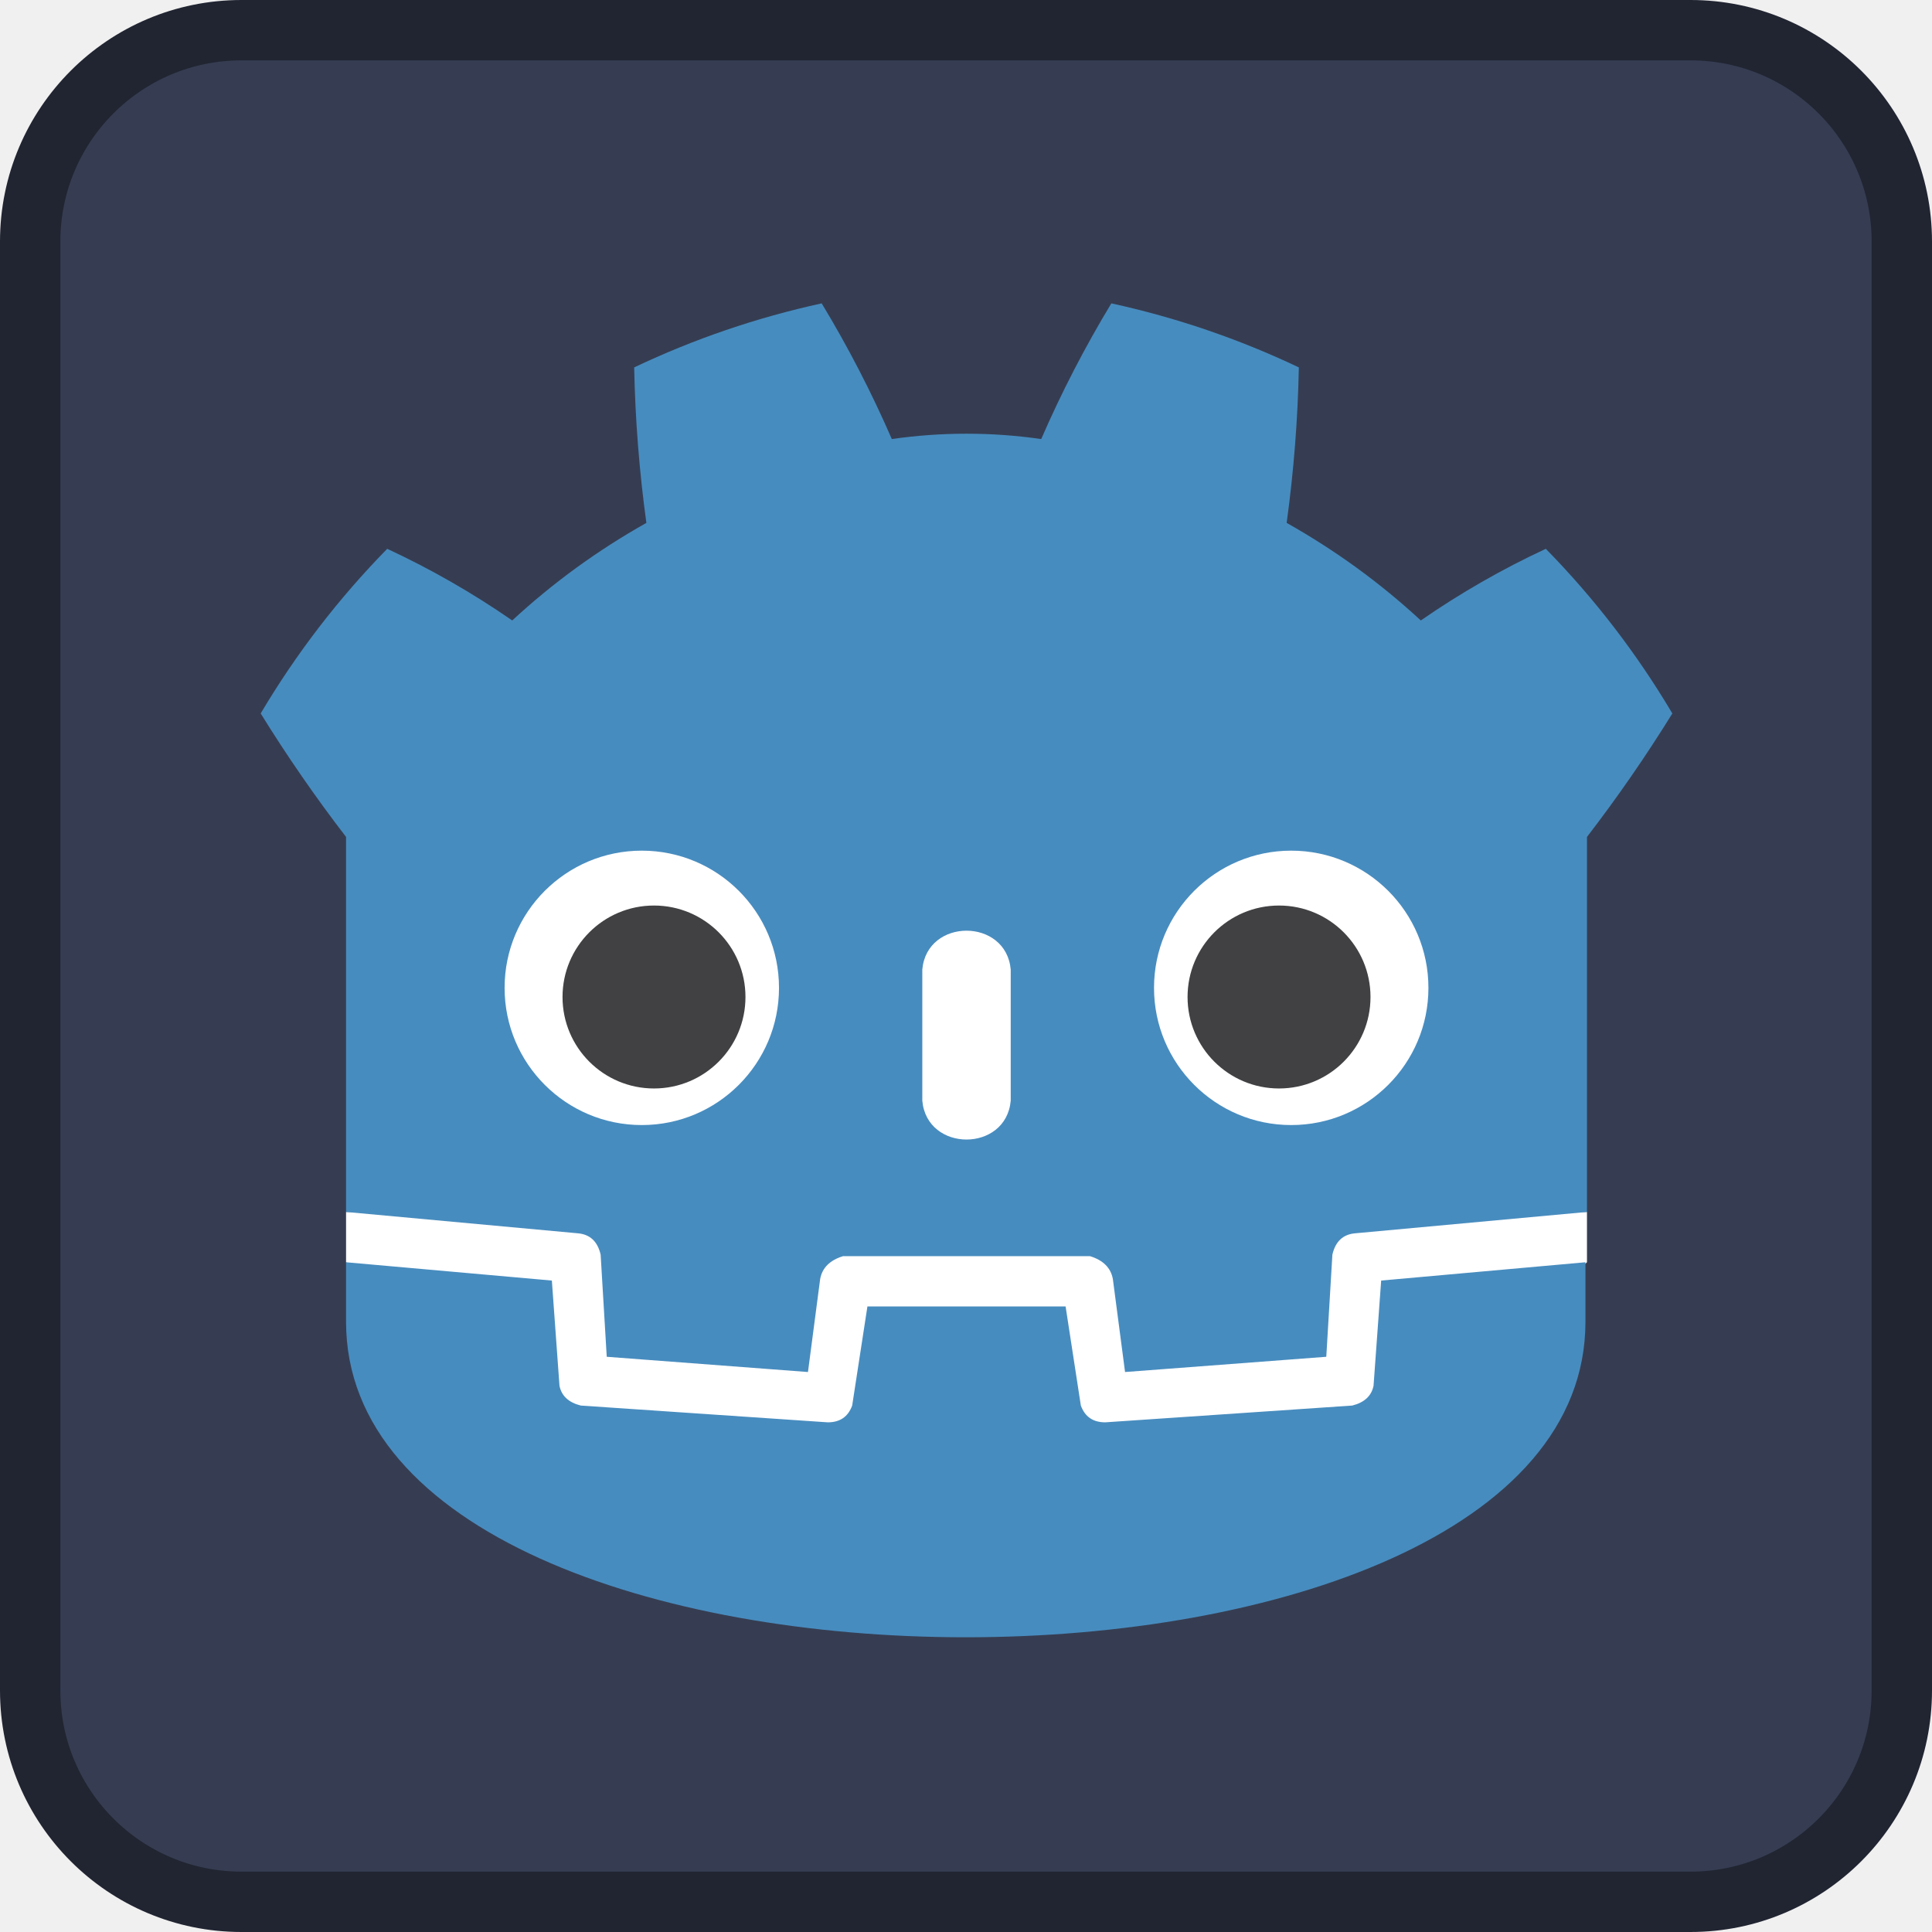
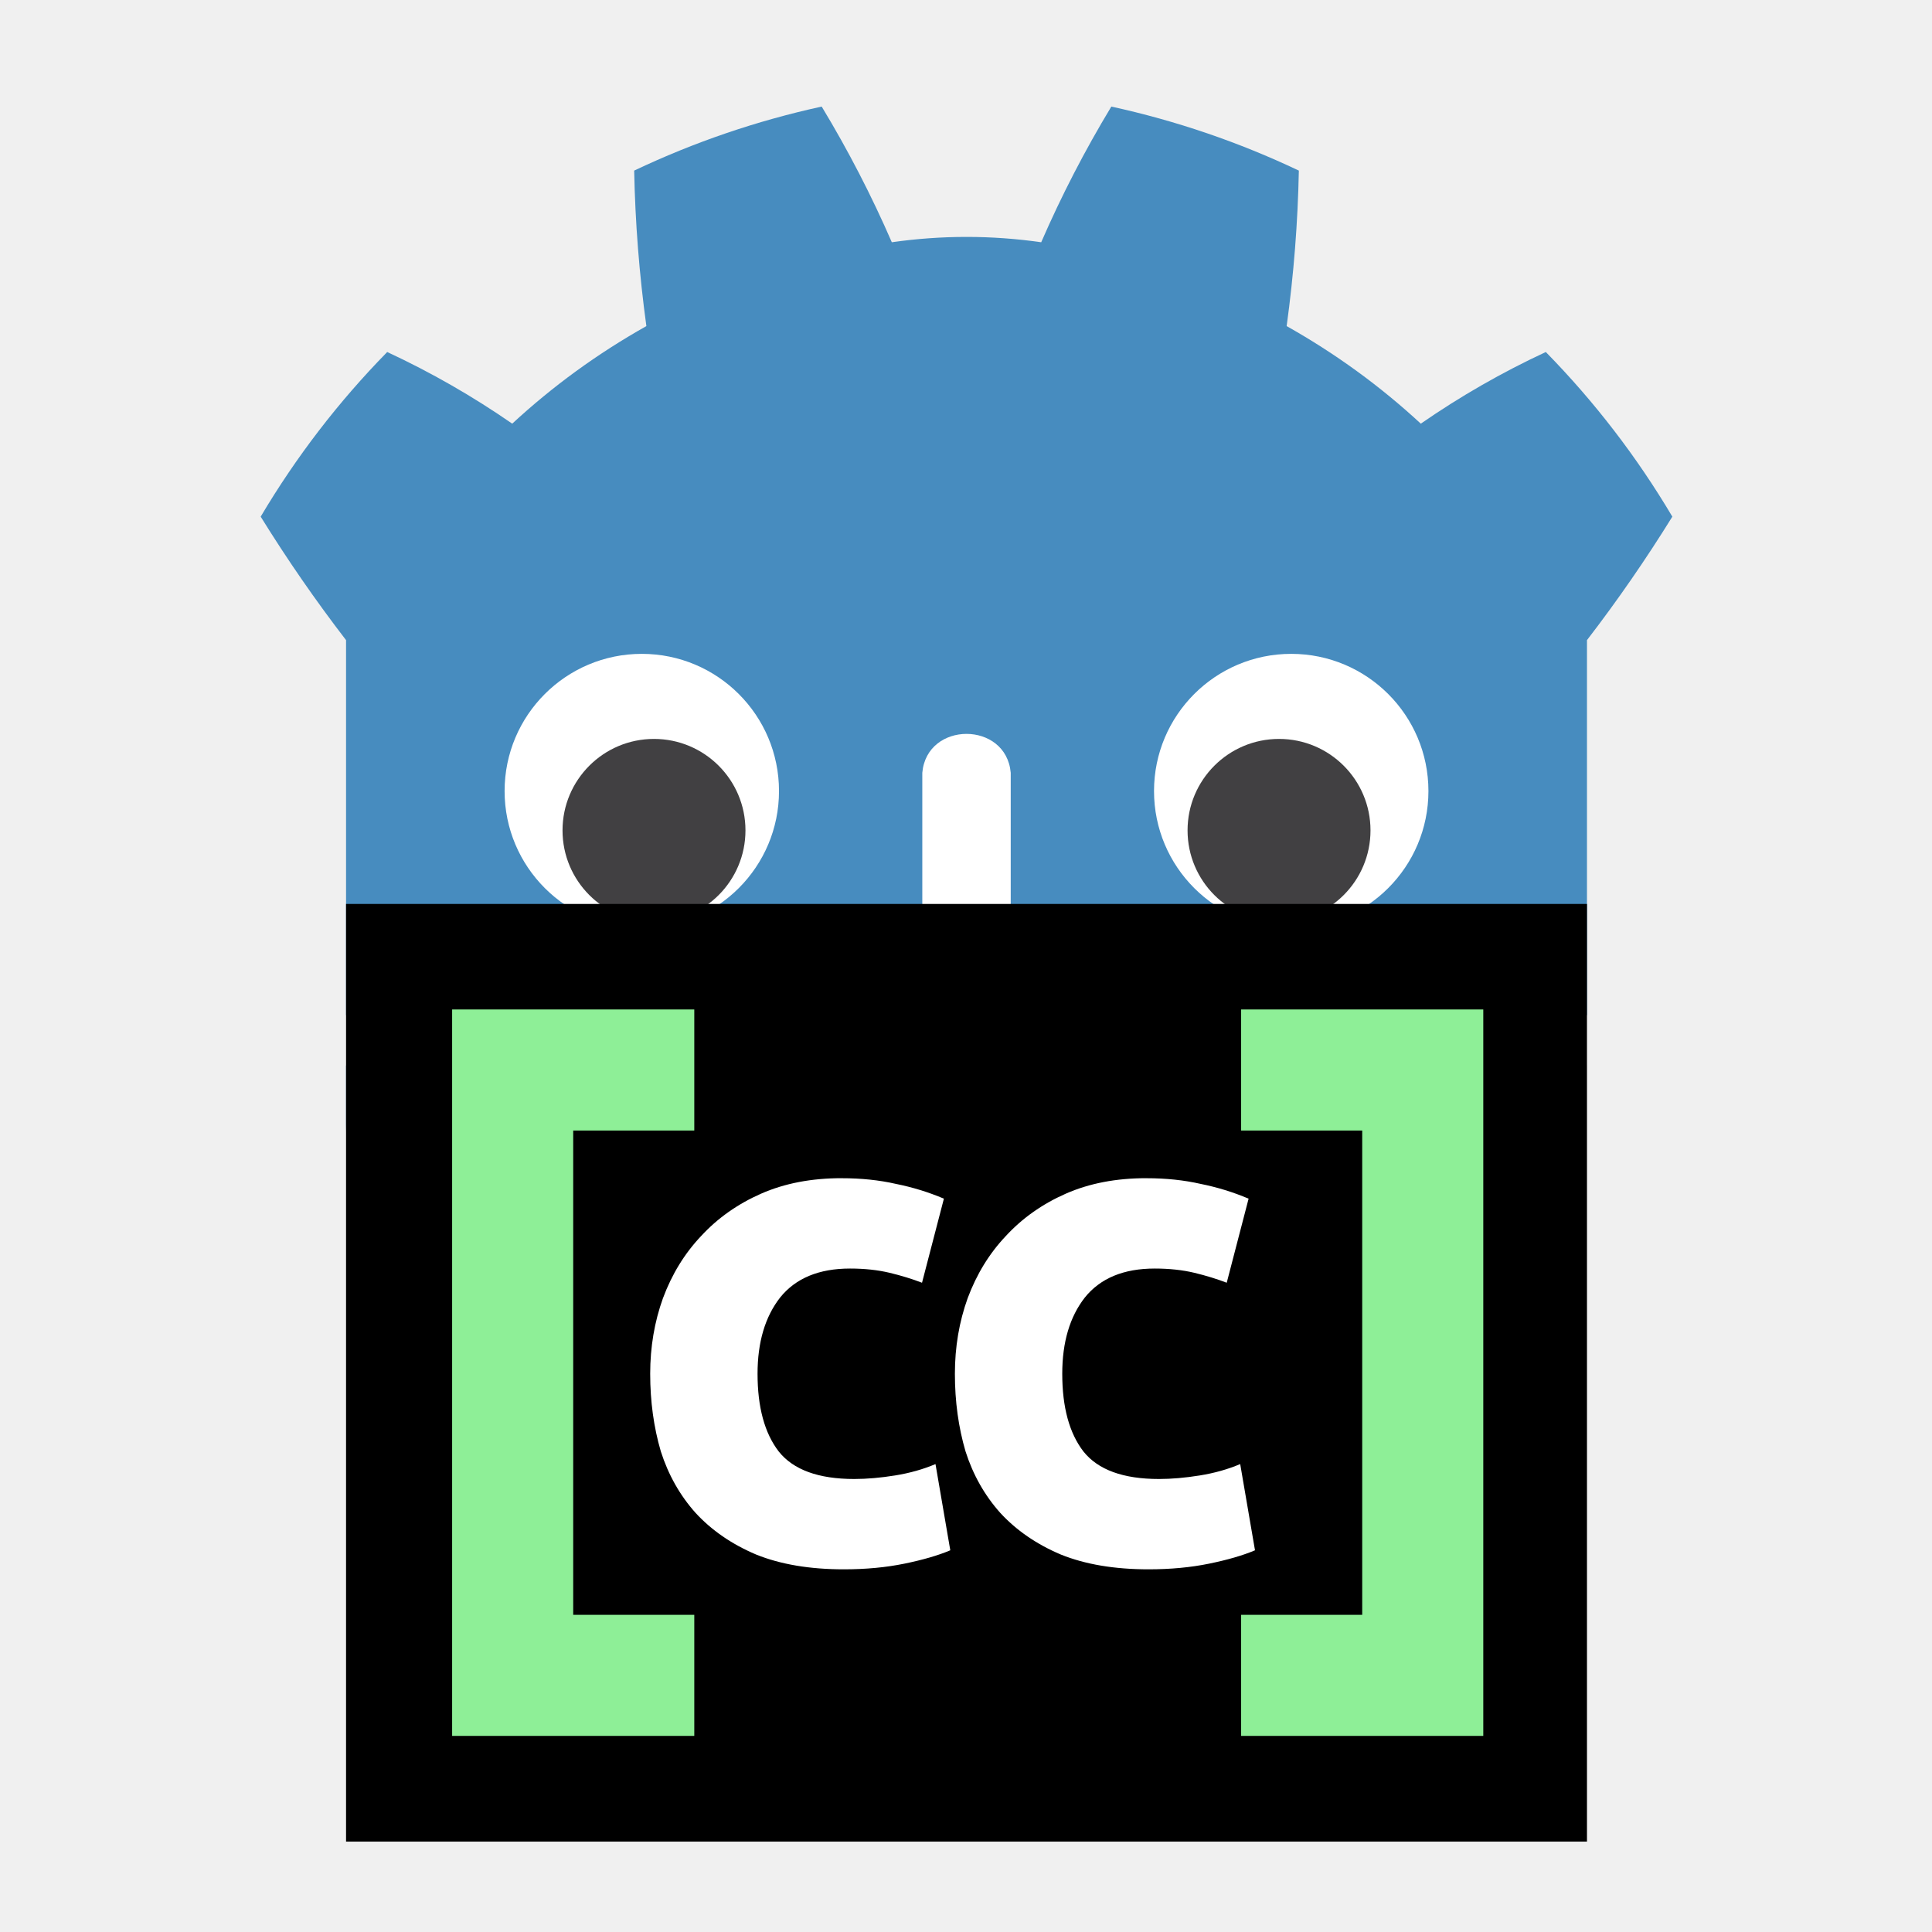
- <svg xmlns="http://www.w3.org/2000/svg" height="128" width="128">
-   <rect x="2" y="2" width="124" height="124" rx="14" fill="#363d52" stroke="#212532" stroke-width="4" />
-   <g transform="scale(.101) translate(122 122)">
-     <g fill="#fff">
-       <path d="M105 673v33q407 354 814 0v-33z" />
-       <path fill="#478cbf" d="m105 673 152 14q12 1 15 14l4 67 132 10 8-61q2-11 15-15h162q13 4 15 15l8 61 132-10 4-67q3-13 15-14l152-14V427q30-39 56-81-35-59-83-108-43 20-82 47-40-37-88-64 7-51 8-102-59-28-123-42-26 43-46 89-49-7-98 0-20-46-46-89-64 14-123 42 1 51 8 102-48 27-88 64-39-27-82-47-48 49-83 108 26 42 56 81zm0 33v39c0 276 813 276 813 0v-39l-134 12-5 69q-2 10-14 13l-162 11q-12 0-16-11l-10-65H447l-10 65q-4 11-16 11l-162-11q-12-3-14-13l-5-69z" />
-       <path d="M483 600c3 34 55 34 58 0v-86c-3-34-55-34-58 0z" />
-       <circle cx="725" cy="526" r="90" />
-       <circle cx="299" cy="526" r="90" />
+ <svg xmlns="http://www.w3.org/2000/svg" height="128" width="128" version="1.1" id="svg7">
+   <defs id="defs7" />
+   <g transform="matrix(0.101,0,0,0.101,12.322,-0.7163384)" id="g7">
+     <g fill="#ffffff" id="g4">
+       <path d="m 105,673 v 33 q 407,354 814,0 v -33 z" id="path1" />
+       <path fill="#478cbf" d="m 105,673 152,14 q 12,1 15,14 l 4,67 132,10 8,-61 q 2,-11 15,-15 h 162 q 13,4 15,15 l 8,61 132,-10 4,-67 q 3,-13 15,-14 L 919,673 V 427 q 30,-39 56,-81 -35,-59 -83,-108 -43,20 -82,47 -40,-37 -88,-64 7,-51 8,-102 -59,-28 -123,-42 -26,43 -46,89 -49,-7 -98,0 -20,-46 -46,-89 -64,14 -123,42 1,51 8,102 -48,27 -88,64 -39,-27 -82,-47 -48,49 -83,108 26,42 56,81 z m 0,33 v 39 c 0,276 813,276 813,0 v -39 l -134,12 -5,69 q -2,10 -14,13 l -162,11 q -12,0 -16,-11 L 577,735 H 447 l -10,65 q -4,11 -16,11 L 259,800 q -12,-3 -14,-13 l -5,-69 z" id="path2" />
+       <path d="m 483,600 c 3,34 55,34 58,0 v -86 c -3,-34 -55,-34 -58,0 z" id="path3" />
+       <circle cx="725" cy="526" r="90" id="circle3" />
+       <circle cx="299" cy="526" r="90" id="circle4" />
    </g>
-     <g fill="#414042">
-       <circle cx="307" cy="532" r="60" />
-       <circle cx="717" cy="532" r="60" />
+     <g fill="#414042" id="g6" transform="translate(0,19.80198)">
+       <circle cx="307" cy="532" r="60" id="circle5" />
+       <circle cx="717" cy="532" r="60" id="circle6" />
    </g>
  </g>
+   <rect style="fill:#000000;stroke-width:1.398;stroke-linecap:round;stroke-linejoin:round" id="rect7" width="82.214" height="62.122" x="22.927" y="59.889" />
+   <g id="g9" transform="matrix(1.121527,0,0,1.121527,-7.777707,-11.0521)" style="fill:#8eef97;fill-opacity:1">
+     <path id="path8" style="fill:#8eef97;fill-opacity:1;stroke-width:1.911;stroke-linecap:round;stroke-linejoin:round" d="M 33.644 69.487 L 33.644 76.639 L 33.644 105.248 L 33.644 112.4 L 47.949 112.4 L 47.949 105.248 L 40.796 105.248 L 40.796 76.639 L 47.949 76.639 L 47.949 69.487 L 33.644 69.487 z M 80.253 69.487 L 80.253 76.639 L 87.406 76.639 L 87.406 105.248 L 80.253 105.248 L 80.253 112.4 L 94.558 112.4 L 94.558 105.248 L 94.558 69.487 L 80.253 69.487 z " />
+   </g>
+   <g id="g8" transform="matrix(1.121527,0,0,1.121527,-7.777707,-11.0521)">
+     <path id="rect12" style="fill:#ffffff;fill-opacity:1;stroke-width:1.911;stroke-linecap:round;stroke-linejoin:round" d="m 56.652,79.454 c -1.78,0 -3.366,0.303 -4.757,0.915 -1.39,0.612 -2.575,1.451 -3.548,2.508 -0.973,1.029 -1.721,2.249 -2.249,3.667 -0.5,1.39 -0.754,2.878 -0.754,4.463 0,1.641 0.212,3.171 0.629,4.589 0.445,1.39 1.129,2.596 2.047,3.625 0.945,1.029 2.137,1.854 3.583,2.466 1.446,0.584 3.174,0.873 5.176,0.873 1.307,0 2.499,-0.113 3.583,-0.335 1.084,-0.222 1.987,-0.483 2.71,-0.789 L 62.198,96.343 c -0.723,0.306 -1.52,0.532 -2.382,0.671 -0.862,0.139 -1.666,0.21 -2.417,0.21 -2.113,0 -3.601,-0.543 -4.463,-1.627 -0.834,-1.084 -1.25,-2.615 -1.25,-4.589 0,-1.863 0.444,-3.365 1.334,-4.505 0.918,-1.14 2.293,-1.711 4.128,-1.711 0.862,0 1.645,0.085 2.34,0.251 0.695,0.167 1.33,0.364 1.914,0.587 l 1.292,-4.966 c -0.918,-0.389 -1.863,-0.678 -2.836,-0.873 -0.973,-0.222 -2.038,-0.335 -3.206,-0.335 z" />
+     <path id="path7" style="fill:#ffffff;fill-opacity:1;stroke-width:1.911;stroke-linecap:round;stroke-linejoin:round" d="m 74.652,79.454 c -1.78,0 -3.366,0.303 -4.757,0.915 -1.39,0.612 -2.575,1.451 -3.548,2.508 -0.973,1.029 -1.721,2.249 -2.249,3.667 -0.5,1.39 -0.754,2.878 -0.754,4.463 0,1.641 0.212,3.171 0.629,4.589 0.445,1.39 1.129,2.596 2.047,3.625 0.945,1.029 2.137,1.854 3.583,2.466 1.446,0.584 3.174,0.873 5.176,0.873 1.307,0 2.499,-0.113 3.583,-0.335 1.084,-0.222 1.987,-0.483 2.71,-0.789 L 80.198,96.343 c -0.723,0.306 -1.52,0.532 -2.382,0.671 -0.862,0.139 -1.666,0.21 -2.417,0.21 -2.113,0 -3.601,-0.543 -4.463,-1.627 -0.834,-1.084 -1.25,-2.615 -1.25,-4.589 0,-1.863 0.444,-3.365 1.334,-4.505 0.918,-1.14 2.293,-1.711 4.128,-1.711 0.862,0 1.645,0.085 2.34,0.251 0.695,0.167 1.33,0.364 1.914,0.587 l 1.292,-4.966 c -0.918,-0.389 -1.863,-0.678 -2.836,-0.873 -0.973,-0.222 -2.038,-0.335 -3.206,-0.335 z" />
+   </g>
</svg>
